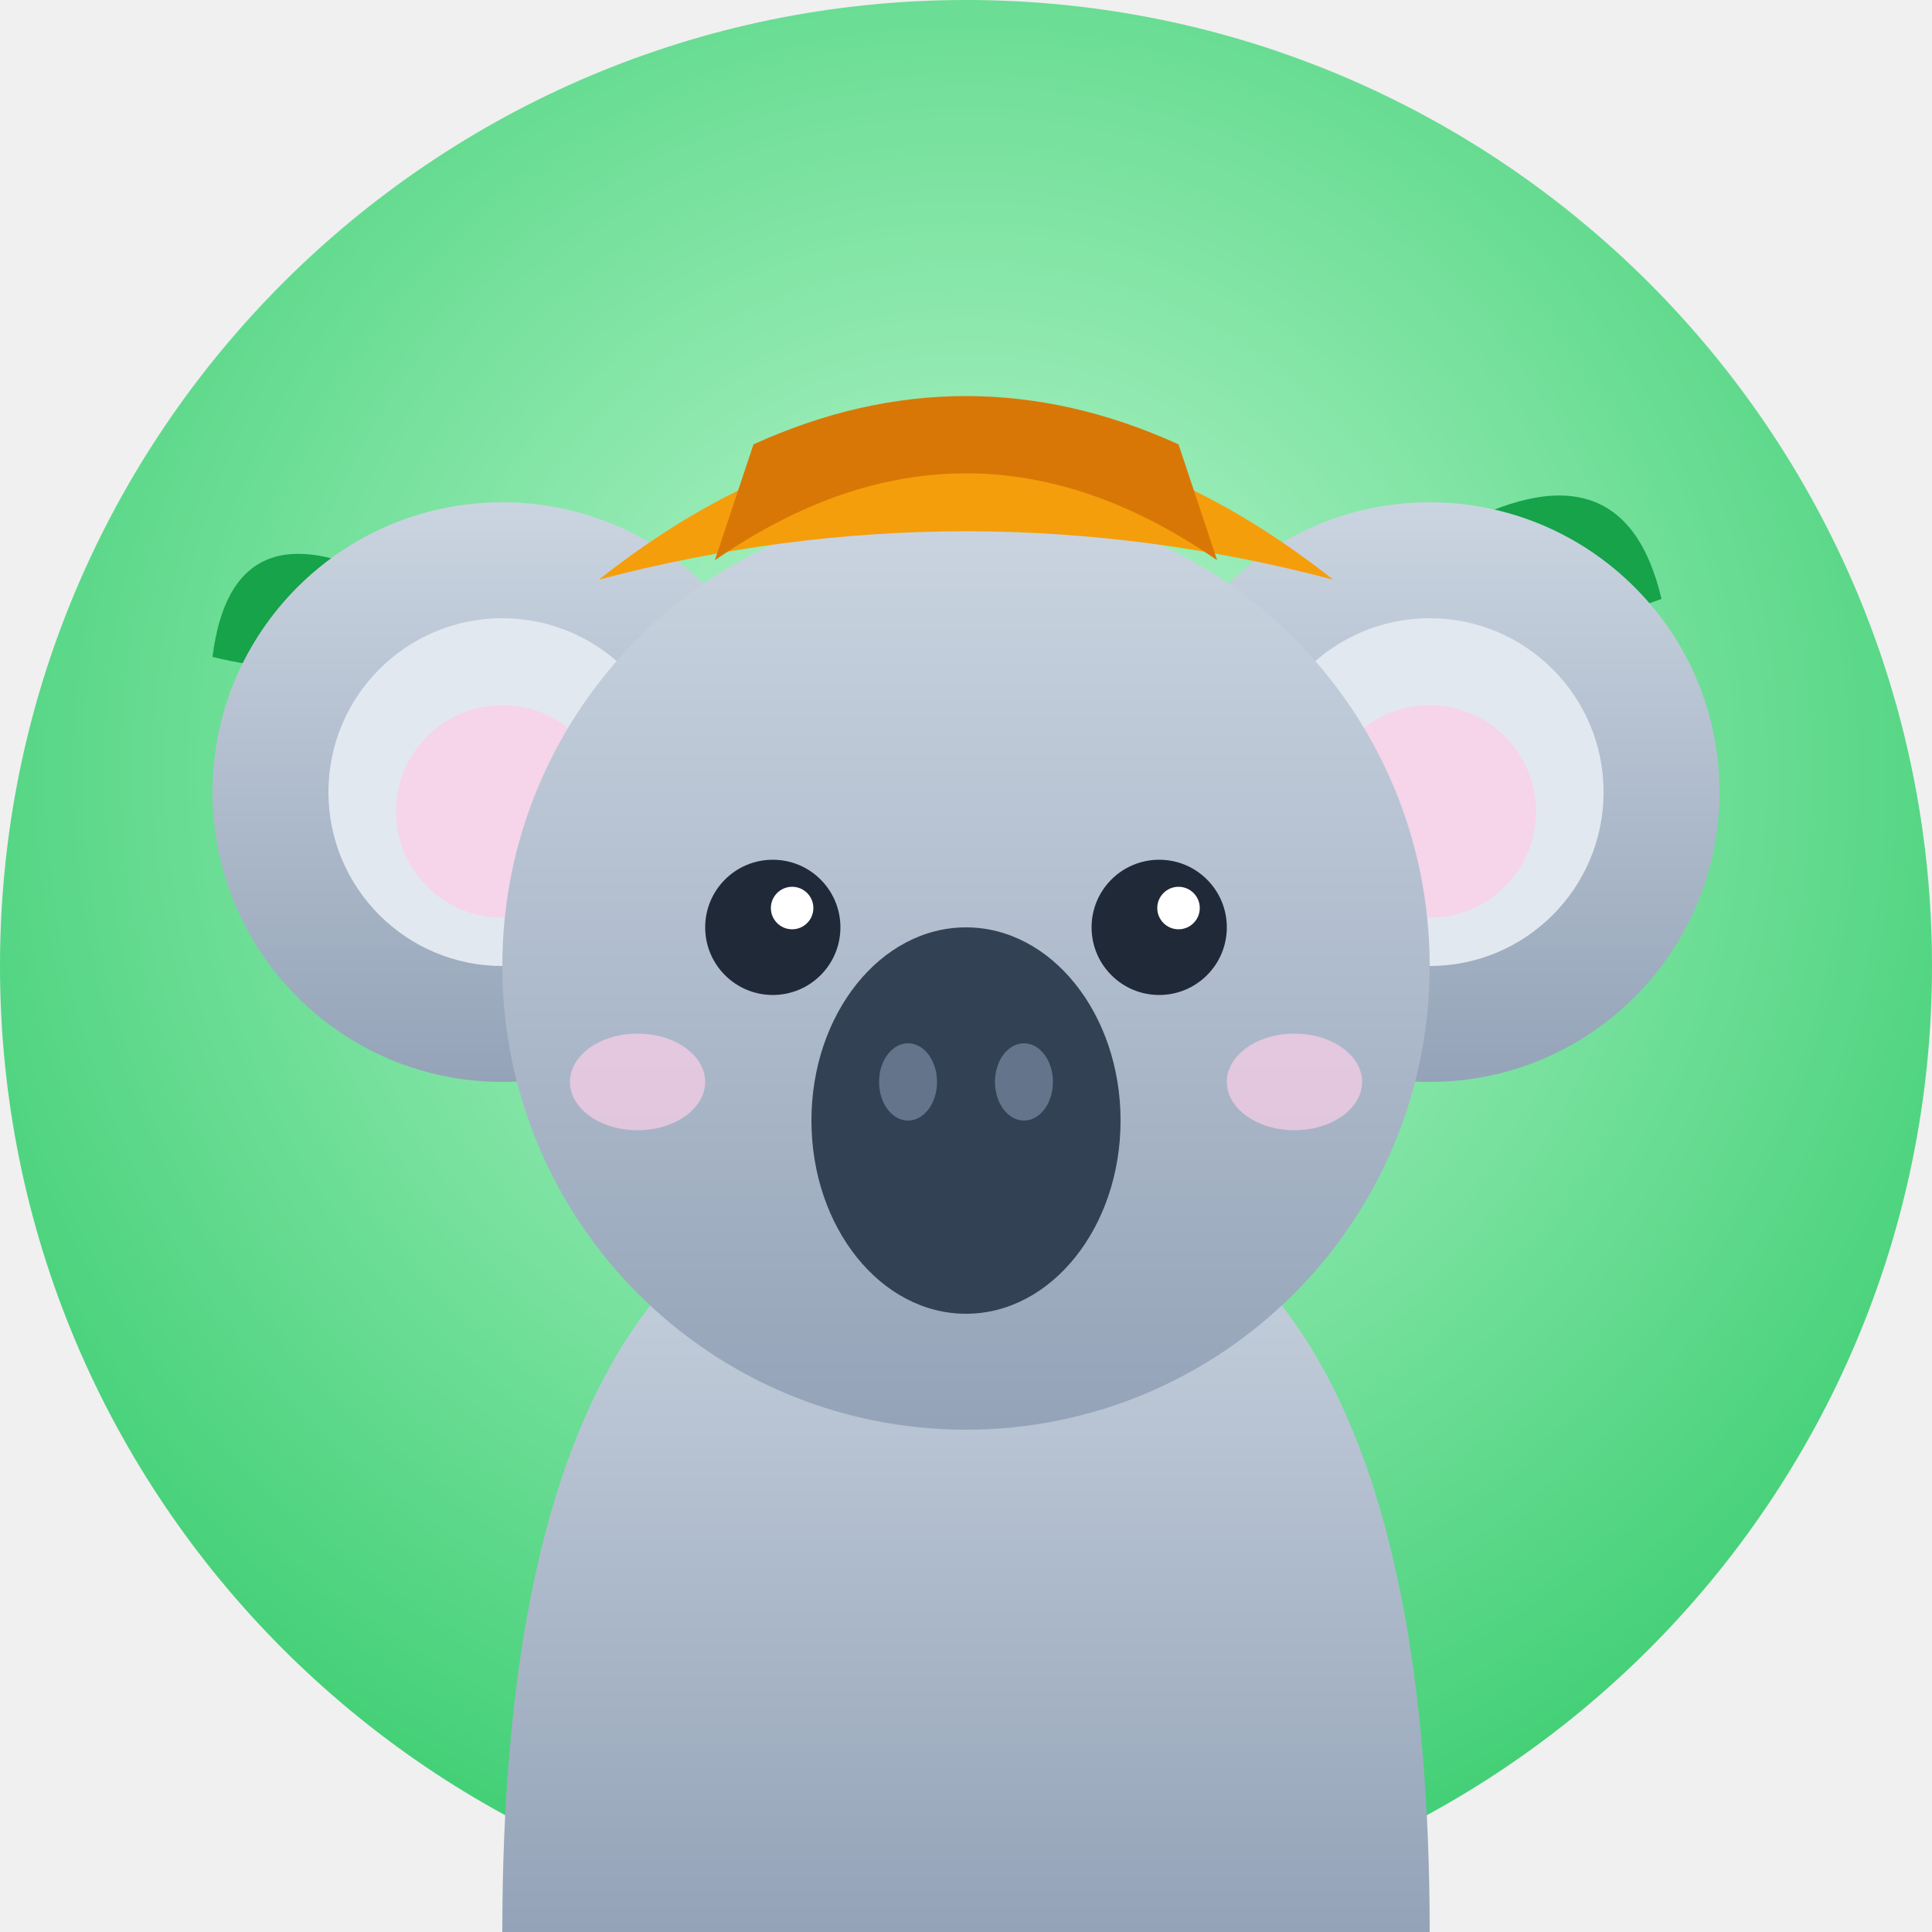
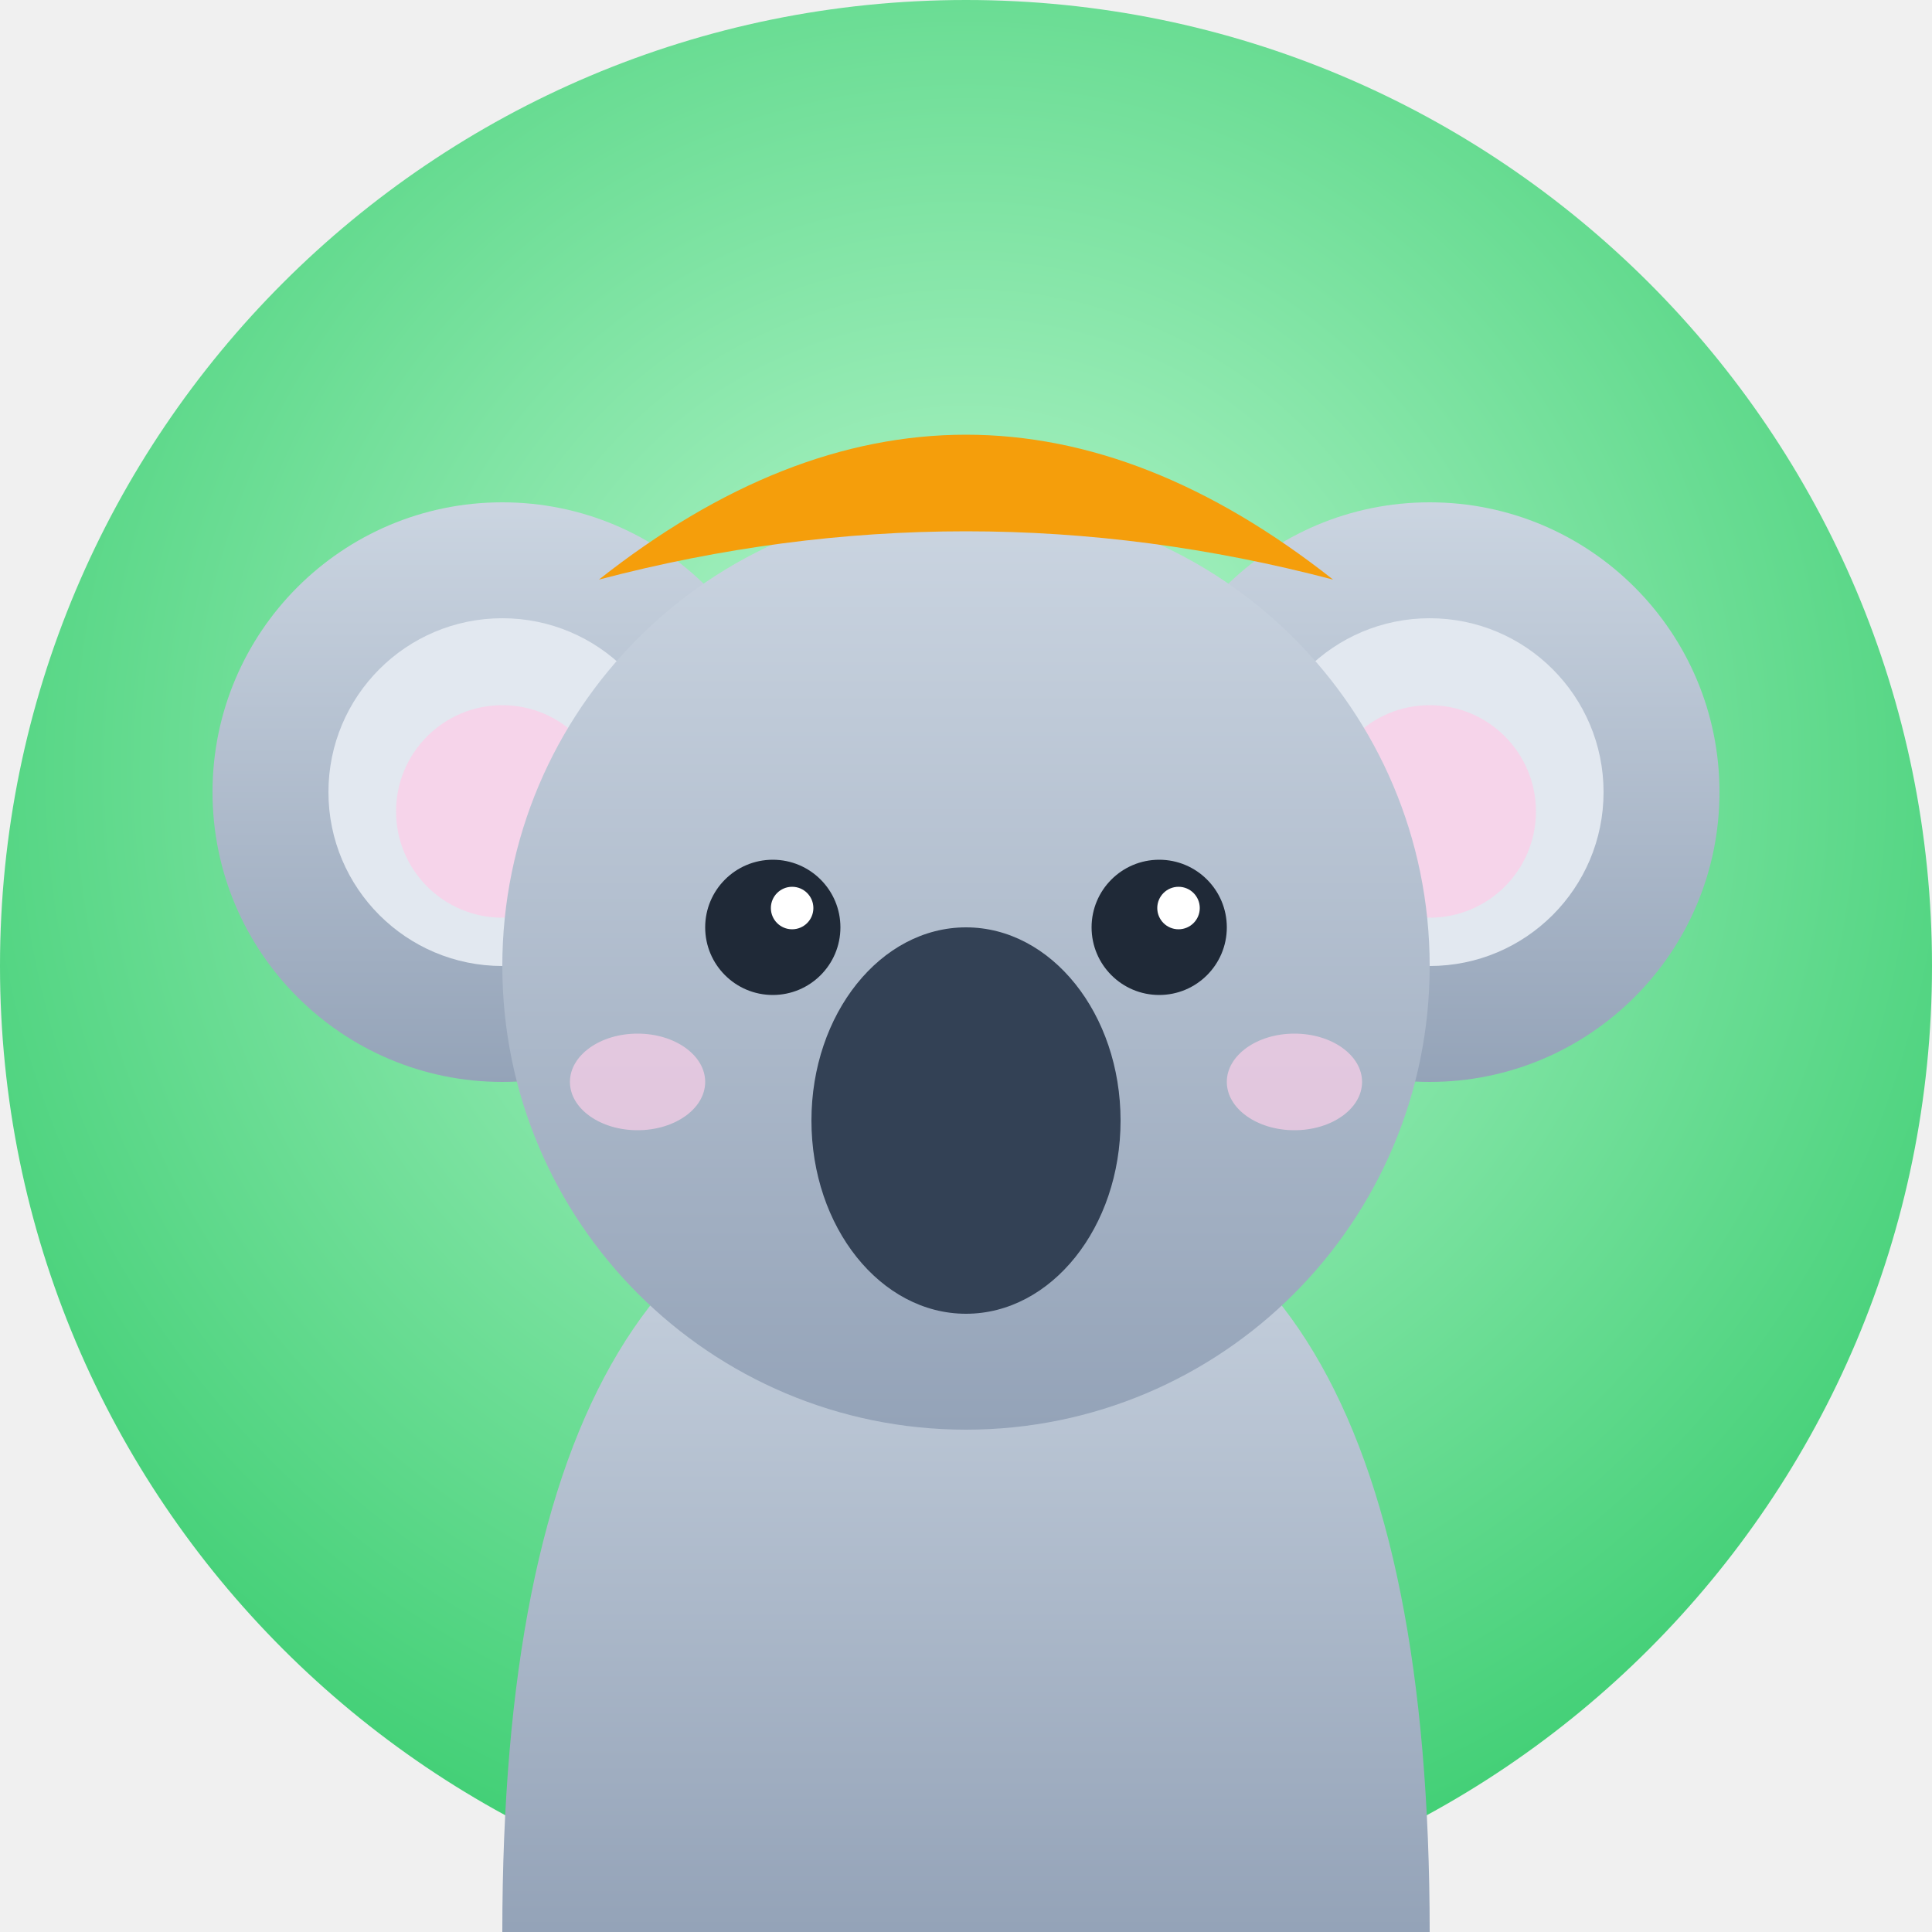
<svg xmlns="http://www.w3.org/2000/svg" viewBox="0 0 200 200">
  <defs>
    <radialGradient id="bg-k" cx="0.5" cy="0.4" r="0.75">
      <stop offset="0%" stop-color="#bbf7d0" />
      <stop offset="100%" stop-color="#22c55e" />
    </radialGradient>
    <linearGradient id="koala-fur" x1="0" y1="0" x2="0" y2="1">
      <stop offset="0%" stop-color="#cbd5e1" />
      <stop offset="100%" stop-color="#94a3b8" />
    </linearGradient>
  </defs>
  <circle cx="100" cy="100" r="100" fill="url(#bg-k)" />
-   <path d="M150 55 Q 168 45 172 62 Q 156 68 150 55 Z" fill="#16a34a" />
-   <path d="M40 60 Q 24 52 22 68 Q 38 72 40 60 Z" fill="#16a34a" />
  <path d="M52 200 Q 52 120 100 120 Q 148 120 148 200 Z" fill="url(#koala-fur)" />
  <circle cx="52" cy="82" r="30" fill="url(#koala-fur)" />
  <circle cx="148" cy="82" r="30" fill="url(#koala-fur)" />
  <circle cx="52" cy="82" r="18" fill="#e2e8f0" />
  <circle cx="148" cy="82" r="18" fill="#e2e8f0" />
  <circle cx="52" cy="84" r="11" fill="#fbcfe8" opacity="0.8" />
  <circle cx="148" cy="84" r="11" fill="#fbcfe8" opacity="0.8" />
  <circle cx="100" cy="100" r="48" fill="url(#koala-fur)" />
  <circle cx="80" cy="96" r="7" fill="#1f2937" />
  <circle cx="120" cy="96" r="7" fill="#1f2937" />
  <circle cx="82" cy="94" r="2.2" fill="#fff" />
  <circle cx="122" cy="94" r="2.2" fill="#fff" />
  <ellipse cx="100" cy="116" rx="16" ry="20" fill="#334155" />
-   <ellipse cx="94" cy="112" rx="3" ry="4" fill="#64748b" />
-   <ellipse cx="106" cy="112" rx="3" ry="4" fill="#64748b" />
  <ellipse cx="66" cy="112" rx="7" ry="5" fill="#fbcfe8" opacity="0.7" />
  <ellipse cx="134" cy="112" rx="7" ry="5" fill="#fbcfe8" opacity="0.7" />
  <path d="M62 60 Q 100 30 138 60 Q 100 50 62 60 Z" fill="#f59e0b" />
-   <path d="M74 58 Q 100 40 126 58 L 122 46 Q 100 36 78 46 Z" fill="#d97706" />
</svg>
